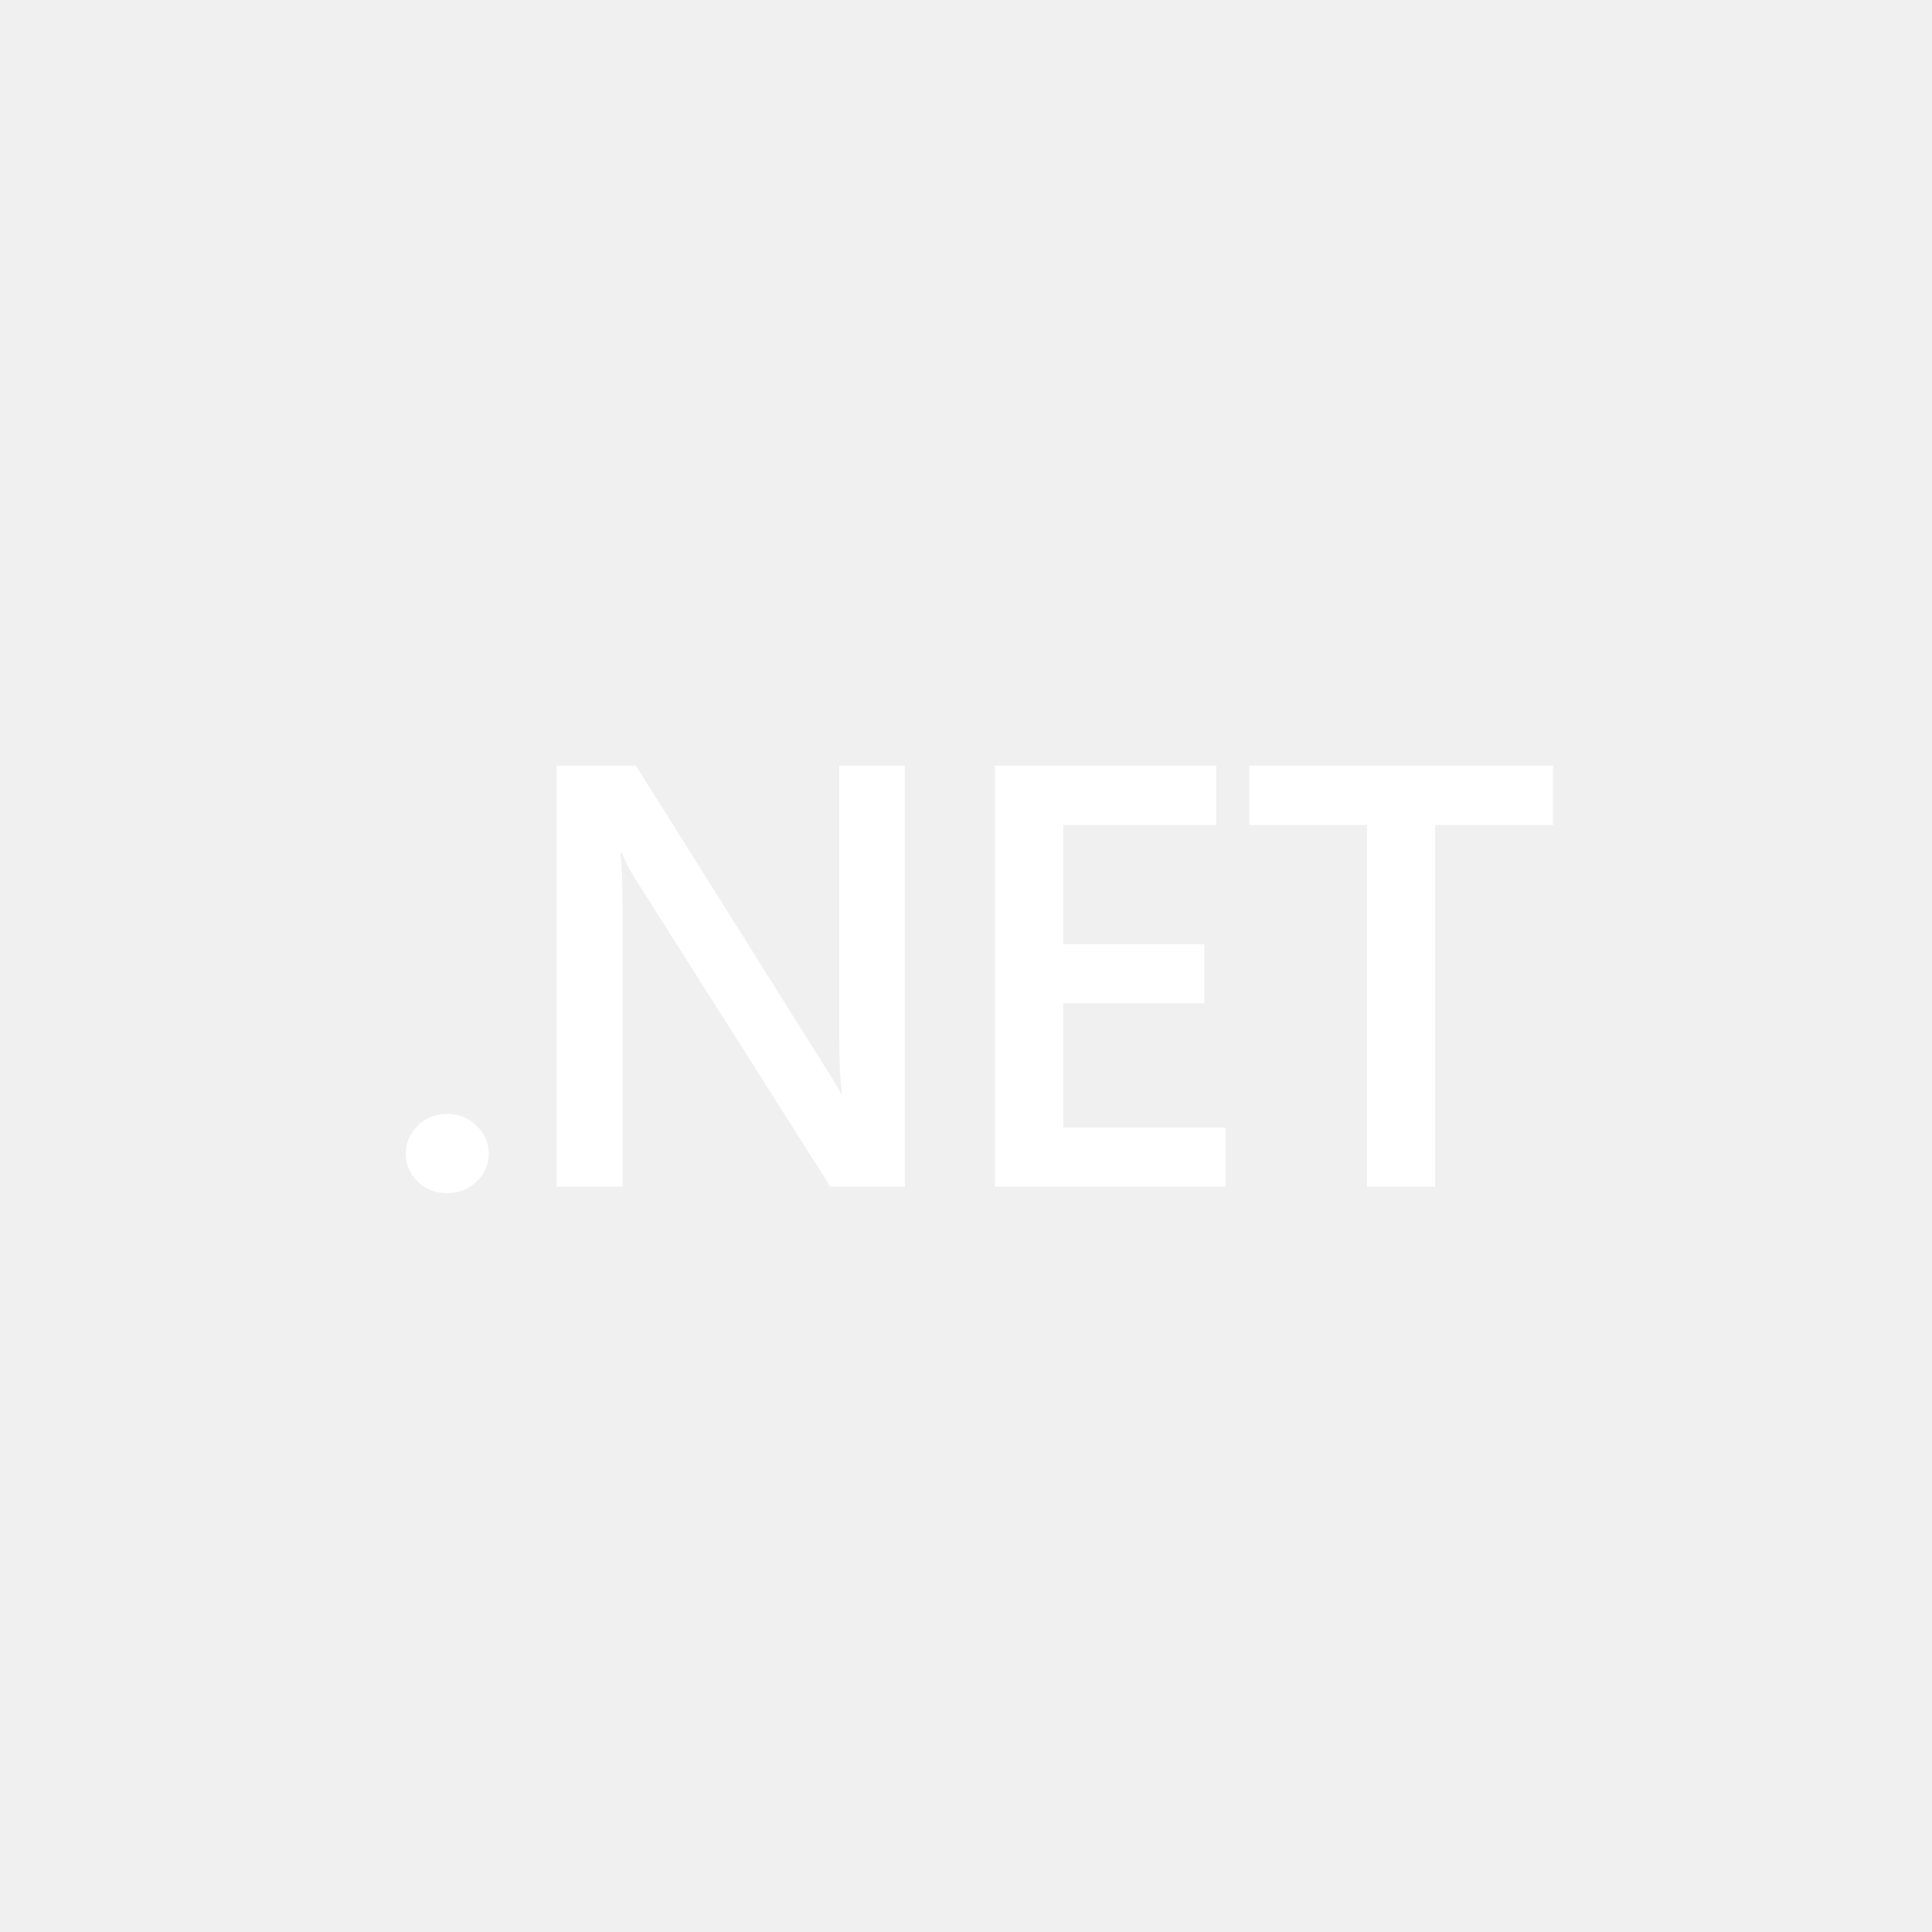
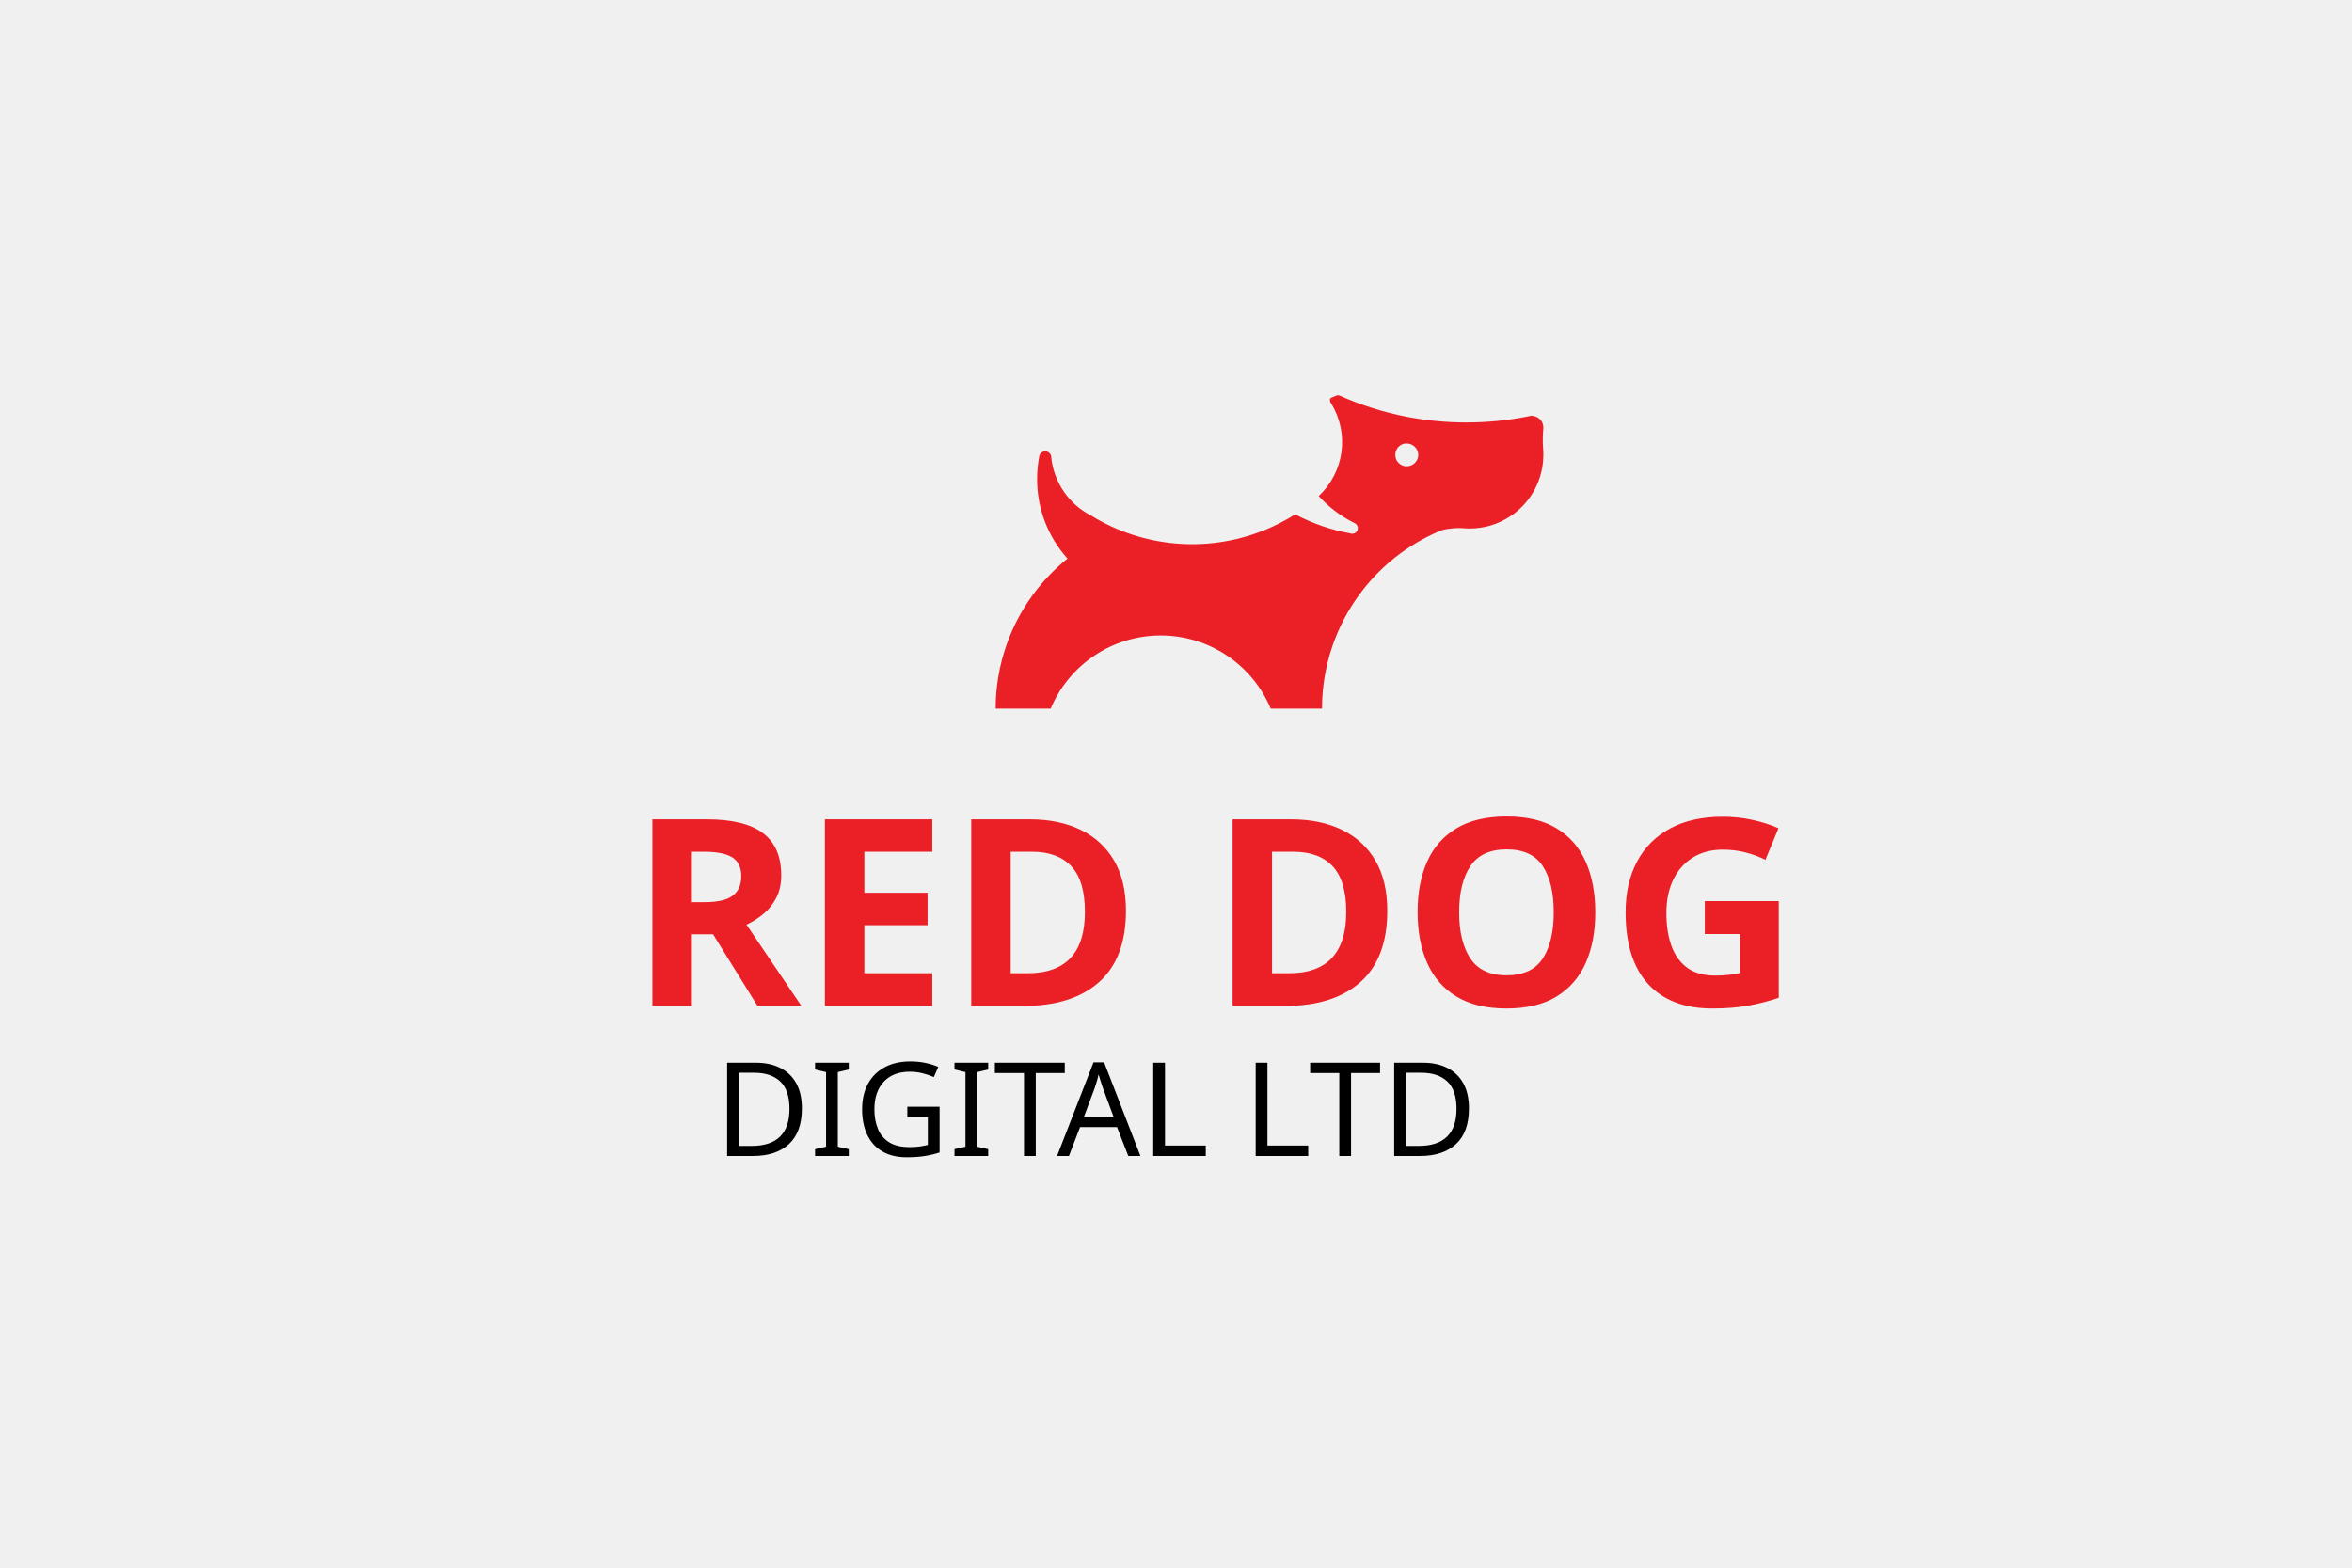
- <svg xmlns="http://www.w3.org/2000/svg" width="456" height="456" viewBox="0 0 456 456" version="1.1" xml:space="preserve" style="fill-rule:evenodd;clip-rule:evenodd;stroke-linejoin:round;stroke-miterlimit:2;">
-   <path d="m 105.5,281.609 c -2.703,0 -5.001,-0.9 -6.893,-2.702 -1.892,-1.848 -2.838,-4.042 -2.838,-6.582 0,-2.587 0.946,-4.804 2.838,-6.652 1.892,-1.848 4.19,-2.772 6.893,-2.772 2.748,0 5.068,0.924 6.96,2.772 1.937,1.848 2.906,4.064 2.906,6.652 0,2.54 -0.968,4.734 -2.906,6.582 -1.892,1.802 -4.212,2.702 -6.96,2.702 z" style="fill:#ffffff;fill-rule:nonzero;stroke-width:0.838" />
-   <path d="M 213.561,280.084 H 195.99 L 149.7,207.054 c -1.171,-1.848 -2.14,-3.765 -2.906,-5.751 h -0.406 c 0.361,2.125 0.541,6.675 0.541,13.65 v 65.132 h -15.543 v -99.36 h 18.719 l 44.737,71.298 c 1.892,2.957 3.109,4.989 3.649,6.098 h 0.27 c -0.45,-2.632 -0.676,-7.09 -0.676,-13.373 v -64.023 h 15.476 z" style="fill:#ffffff;fill-rule:nonzero;stroke-width:0.838" />
-   <path d="m 289.251,280.084 h -54.401 v -99.36 h 52.238 v 13.997 h -36.154 v 28.131 h 33.316 v 13.927 h -33.316 v 29.378 h 38.316 z" style="fill:#ffffff;fill-rule:nonzero;stroke-width:0.838" />
-   <path d="M 366.565,194.721 H 338.722 v 85.363 h -16.084 v -85.363 h -27.775 v -13.997 h 71.701 z" style="fill:#ffffff;fill-rule:nonzero;stroke-width:0.838" />
+ <svg xmlns="http://www.w3.org/2000/svg" id="Layer_1" data-name="Layer 1" viewBox="0 0 1800 1200">
+   <defs>
+     <style>.cls-1{font-size:100px;font-family:Metropolis-Regular, Metropolis;}.cls-2{font-size:200px;font-family:Metropolis-ExtraBold, Metropolis;font-weight:800;}.cls-2,.cls-3{fill:#eb2027;}</style>
+   </defs>
+   <text class="cls-1" transform="translate(546.77 884.86)">DIGITAL LTD</text>
+   <text class="cls-2" transform="translate(481.29 769.97)">RED DOG</text>
+   <path class="cls-3" d="M1180.94,343a89.83,89.83,0,0,1,.19-15.12c0-.23,0-.47,0-.71a8.82,8.82,0,0,0-8.44-8.81l-.18-.29c-1.48.32-3,.63-4.45.91a241.32,241.32,0,0,1-91.64,0,237.64,237.64,0,0,1-51.22-16.18h0a3.11,3.11,0,0,0-2.45,0l-3.65,1.49a2,2,0,0,0-1.31,1.83v0a4.53,4.53,0,0,0,.35,1.73l.75,1.2a56.4,56.4,0,0,1-9.69,70.62,91.6,91.6,0,0,0,26,20l1.38.69a4.41,4.41,0,0,1,2.43,5.1c-.06.18-.12.36-.2.54a4.35,4.35,0,0,1-4,2.55h0a4.19,4.19,0,0,1-1.55-.29,146.1,146.1,0,0,1-42.05-14.55,147.35,147.35,0,0,1-23.86,12.22l-.25.52-.52-.22a147.35,147.35,0,0,1-131.42-11.51A56.54,56.54,0,0,1,804.5,349.8c0-.14,0-.29,0-.43a4.67,4.67,0,0,0-9-.82c-.08.41-.17.82-.24,1.24-.46,2.45-.83,4.94-1.08,7.46a89.74,89.74,0,0,0-.49,9.47,90.87,90.87,0,0,0,23.26,60.86A147.34,147.34,0,0,0,762,542.46h42.08a91.29,91.29,0,0,1,168.41,0h39.27A147.63,147.63,0,0,1,1079,418.58l.34-.22a147.32,147.32,0,0,1,22.78-12,15.17,15.17,0,0,1,2.86-.93,55.4,55.4,0,0,1,11.67-1.22c.86,0,1.71,0,2.56.06s2,.11,2.93.2,1.73.07,2.6.07a56.1,56.1,0,0,0,31.56-9.66h0a56.35,56.35,0,0,0,24.83-46.75c0-.23,0-.46,0-.69C1181.14,345.93,1181.06,344.48,1180.94,343Zm-104.38,13.88c-.23,0-.44,0-.67,0h0l-.37,0a2.34,2.34,0,0,1-.45-.07s0,0,0,0c-.24,0-.48-.1-.72-.17a1.27,1.27,0,0,0-.18-.06l-.74-.25-.37-.16c-.23-.1-.47-.21-.69-.33l-.42-.26c-.18-.12-.37-.23-.55-.36a9.19,9.19,0,0,1-.89-.74,3.76,3.76,0,0,1-.34-.35,8.41,8.41,0,0,1-.83-1c-.1-.15-.2-.3-.29-.45a4.31,4.31,0,0,1-.26-.47c-.09-.16-.17-.33-.24-.49a8.86,8.86,0,0,1,0-7.09,8,8,0,0,1,.76-1.37,3.19,3.19,0,0,1,.3-.42c.1-.14.21-.27.32-.4a4.14,4.14,0,0,1,.35-.38,3.73,3.73,0,0,1,.35-.34c.13-.13.27-.25.4-.36a8.36,8.36,0,0,1,1.64-1.06l.12-.06c.26-.13.53-.23.8-.34l.19-.07c.28-.09.56-.17.84-.23l.15,0,.35-.08.6-.08.29,0c.13,0,.27,0,.41,0a8.94,8.94,0,0,1,9,8.55A8.83,8.83,0,0,1,1076.56,356.92Z" />
</svg>
